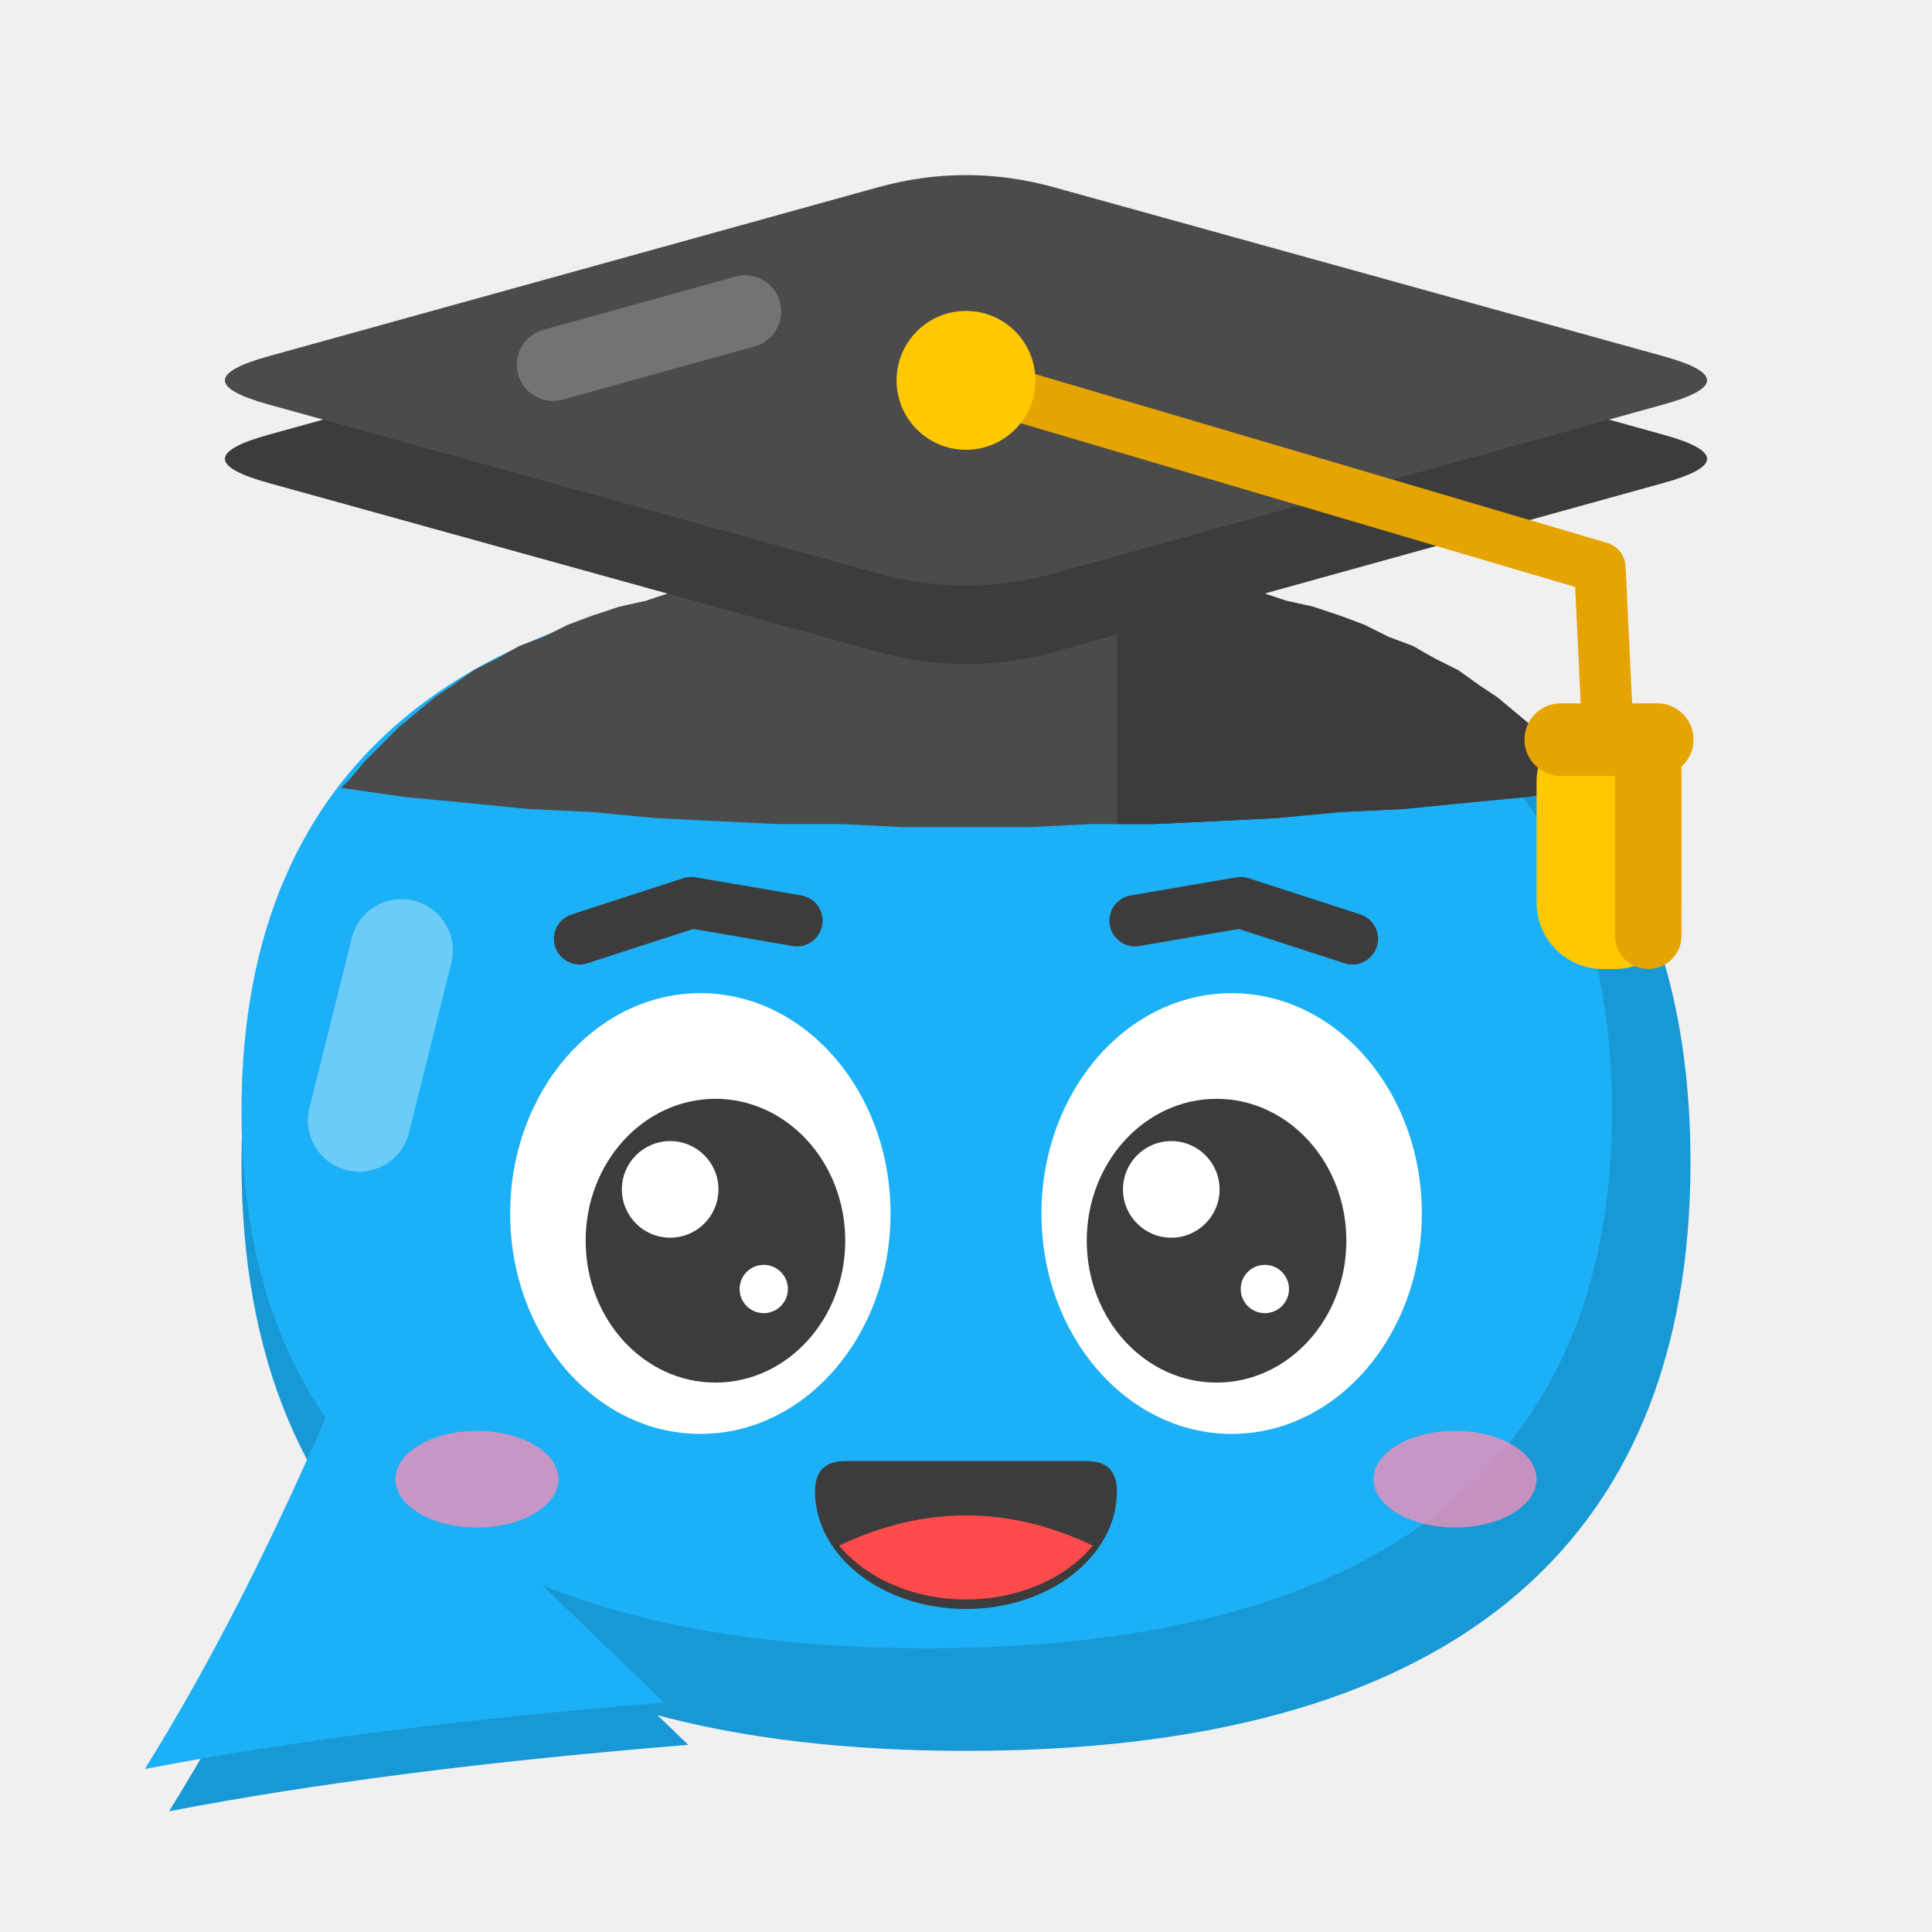
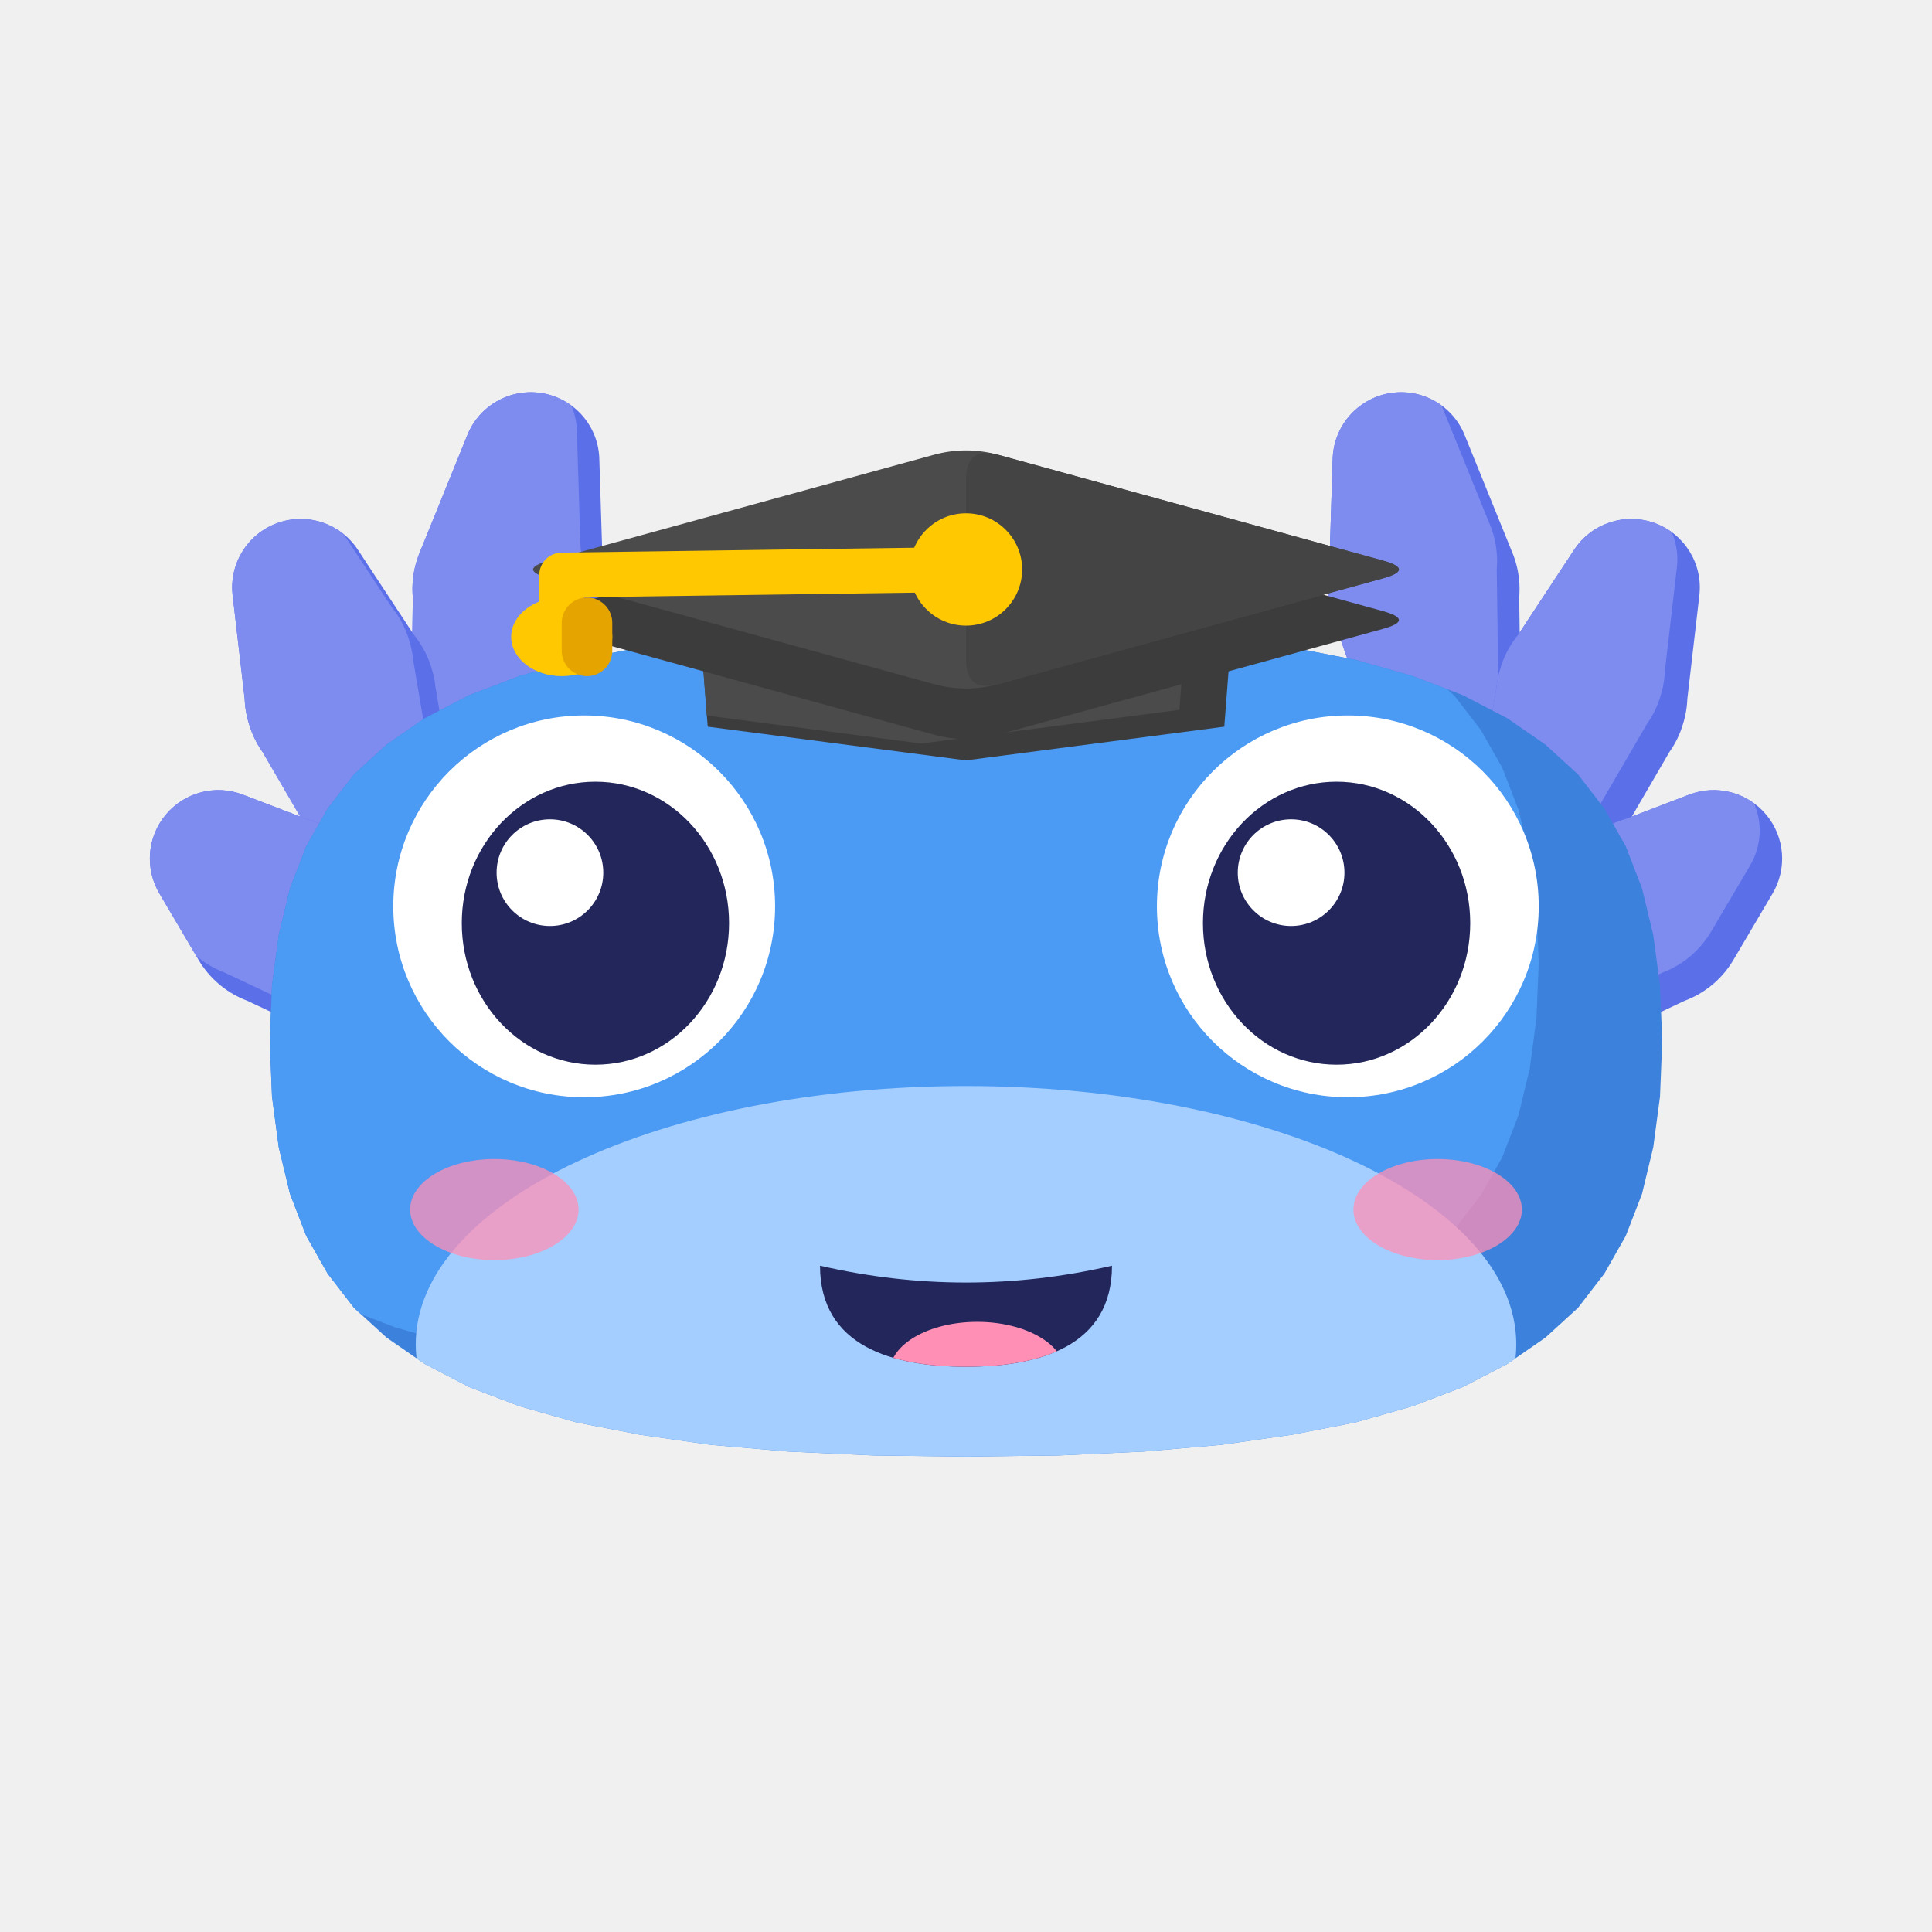
<svg xmlns="http://www.w3.org/2000/svg" viewBox="0 0 64 64" width="64" height="64">
-   <path d="M12 47.4Q8.9 54.7 5.6 60Q12.9 58.6 22.8 57.8Z" fill="#1899D6" />
-   <path d="M32 19C47.8 19 56 25.6 56 38.5C56 51.4 47.8 58 32 58C16.2 58 8 51.4 8 38.5C8 25.6 16.2 19 32 19Z" fill="#1899D6" />
-   <path d="M11.2 46Q8.1 53.3 4.8 58.6Q12.1 57.2 22 56.4Z" fill="#1CB0F6" />
-   <path d="M30.7 19C45.7 19 53.4 25.1 53.4 36.8C53.4 48.5 45.7 54.6 30.7 54.6C15.7 54.6 8 48.5 8 36.8C8 25.1 15.7 19 30.7 19Z" fill="#1CB0F6" />
-   <rect x="10.9" y="29.7" width="3.4" height="9.2" rx="1.7" fill="#FFFFFF" transform="rotate(14 12.6 34.3)" opacity=".35" />
-   <ellipse cx="23.2" cy="40.2" rx="6.3" ry="7.3" fill="#FFFFFF" />
-   <ellipse cx="23.7" cy="41.1" rx="4.3" ry="4.7" fill="#3C3C3C" />
-   <circle cx="22.2" cy="39.4" r="1.6" fill="#FFFFFF" />
-   <circle cx="25.3" cy="42.7" r="0.8" fill="#FFFFFF" />
-   <path d="M19.2 31.1L22.9 29.9L26.4 30.5" fill="none" stroke="#3C3C3C" stroke-width="1.7" stroke-linecap="round" stroke-linejoin="round" />
-   <ellipse cx="40.8" cy="40.2" rx="6.3" ry="7.3" fill="#FFFFFF" />
-   <ellipse cx="40.3" cy="41.1" rx="4.3" ry="4.7" fill="#3C3C3C" />
-   <circle cx="38.8" cy="39.4" r="1.6" fill="#FFFFFF" />
-   <circle cx="41.9" cy="42.7" r="0.8" fill="#FFFFFF" />
-   <path d="M37.6 30.5L41.1 29.9L44.8 31.1" fill="none" stroke="#3C3C3C" stroke-width="1.7" stroke-linecap="round" stroke-linejoin="round" />
-   <ellipse cx="15.8" cy="49" rx="2.7" ry="1.6" fill="#FF8FB5" opacity=".75" />
-   <ellipse cx="48.2" cy="49" rx="2.7" ry="1.6" fill="#FF8FB5" opacity=".75" />
-   <path d="M28 48.4H36Q37 48.4 37 49.4A5 3.9 0 0 1 27 49.4Q27 48.4 28 48.4Z" fill="#3C3C3C" />
-   <path d="M27.8 51.2Q32 49.2 36.2 51.2A5 3.9 0 0 1 27.8 51.2Z" fill="#FF4B4B" />
-   <path d="M11.3 26.1L11.6 25.8L12.1 25.2L12.6 24.7L13.2 24.1L13.8 23.6L14.4 23.1L15 22.7L15.7 22.2L16.5 21.8L17.2 21.4L18 21.1L18.8 20.7L19.6 20.4L20.5 20.1L21.4 19.9L22.3 19.6L23.3 19.4L24.3 19.2L25.3 19.1L26.3 18.9L27.4 18.8L28.5 18.7L29.6 18.7L30.8 18.6L32 18.6L33.2 18.6L34.4 18.7L35.5 18.7L36.6 18.8L37.7 18.9L38.7 19.1L39.7 19.2L40.7 19.4L41.7 19.6L42.6 19.9L43.5 20.1L44.4 20.4L45.2 20.7L46 21.1L46.8 21.4L47.5 21.8L48.3 22.2L49 22.7L49.6 23.1L50.2 23.6L50.8 24.1L51.4 24.7L51.9 25.2L52.4 25.8L52.7 26.1L50.6 26.4L48.5 26.6L46.5 26.8L44.4 26.9L42.3 27.1L40.3 27.2L38.2 27.3L36.1 27.3L34.1 27.4L32 27.4L29.9 27.4L27.9 27.3L25.8 27.3L23.7 27.2L21.7 27.1L19.6 26.9L17.5 26.8L15.5 26.6L13.4 26.4Z" fill="#4B4B4B" />
-   <path d="M37 18.8L37.7 18.9L38.7 19.1L39.7 19.2L40.7 19.4L41.7 19.6L42.6 19.9L43.5 20.1L44.4 20.4L45.2 20.7L46 21.1L46.8 21.4L47.5 21.8L48.3 22.2L49 22.7L49.6 23.1L50.2 23.6L50.8 24.1L51.4 24.7L51.9 25.2L52.4 25.8L52.7 26.1L50.6 26.4L48.5 26.6L46.5 26.8L44.4 26.9L42.3 27.1L40.3 27.2L38.2 27.3L37 27.3Z" fill="#3C3C3C" />
-   <path d="M8.9 16Q6 15.2 8.9 14.4L29.1 8.8Q32 8 34.9 8.8L55.1 14.4Q58 15.2 55.1 16L34.9 21.6Q32 22.4 29.1 21.6Z" fill="#3C3C3C" />
-   <path d="M8.9 13.4Q6 12.6 8.9 11.8L29.1 6.2Q32 5.4 34.9 6.2L55.1 11.8Q58 12.6 55.1 13.4L34.9 19Q32 19.8 29.1 19Z" fill="#4B4B4B" />
-   <rect x="17" y="10" width="9" height="2.4" rx="1.2" fill="#FFFFFF" transform="rotate(-15.5 21.5 11.2)" opacity=".22" />
-   <path d="M32 12.6L53 18.8L53.3 25.1" fill="none" stroke="#E5A400" stroke-width="1.7" stroke-linecap="round" stroke-linejoin="round" />
-   <rect x="50.9" y="23.7" width="4.8" height="8.4" rx="2.2" fill="#FFC800" />
-   <rect x="53.5" y="23.7" width="2.2" height="8.4" rx="1.1" fill="#E5A400" />
-   <rect x="50.5" y="23.3" width="5.6" height="2.4" rx="1.2" fill="#E5A400" />
-   <circle cx="32" cy="12.6" r="2.3" fill="#FFC800" />
+   <g transform="translate(32 33) scale(0.186)">
+     <g transform="translate(-220 -120)">
+       <clipPath id="lo1">
+         <path d="M154.5 53A17 17 0 1 0 121.5 47.2L121 83.9A11 11 0 0 0 142.4 87.6ZM154.7 24.5A12.2 12.2 0 0 0 131.1 20.3L122.7 41A17 17 0 1 0 155.4 46.8Z" />
+       </clipPath>
+       <g clip-path="url(#lo1)">
+         <rect x="119" y="10.7" width="38.5" height="86.2" fill="#5B6FE8" />
+         <path d="M154.5 53A17 17 0 1 0 121.5 47.2L121 83.9A11 11 0 0 0 142.4 87.6ZM154.7 24.5A12.2 12.2 0 0 0 131.1 20.3L122.7 41A17 17 0 1 0 155.4 46.8Z" fill="#7E8CF0" transform="translate(-4 -5)" />
+       </g>
+       <clipPath id="lo2">
+         <path d="M125.3 63.7A17 17 0 1 0 93.9 75.1L110.5 103.6A11 11 0 0 0 130.8 96.2ZM111.7 40.5A12.2 12.2 0 0 0 89.4 48.7L91.7 68.5A17 17 0 1 0 122.7 57.2Z" />
+       </clipPath>
+       <g clip-path="url(#lo2)">
+         <rect x="87.4" y="33.1" width="45.6" height="77.9" fill="#5B6FE8" />
+         <path d="M125.3 63.7A17 17 0 1 0 93.9 75.1L110.5 103.6A11 11 0 0 0 130.8 96.2ZM111.7 40.5A12.2 12.2 0 0 0 89.4 48.7L91.7 68.5A17 17 0 1 0 122.7 57.2Z" fill="#7E8CF0" transform="translate(-4 -5)" />
+       </g>
+       <clipPath id="lo3">
+         <path d="M111.8 95A17 17 0 1 0 90.7 120.2L111.3 129.9A11 11 0 0 0 125 113.7ZM91.2 84.1A12.2 12.2 0 0 0 76.4 101.8L83.3 113.5A17 17 0 1 0 104 89Z" />
+       </clipPath>
+       <g clip-path="url(#lo3)">
+         <rect x="72.7" y="81.4" width="56.3" height="51.5" fill="#5B6FE8" />
+         <path d="M111.8 95A17 17 0 1 0 90.7 120.2L111.3 129.9A11 11 0 0 0 125 113.7ZM91.2 84.1A12.2 12.2 0 0 0 76.4 101.8L83.3 113.5A17 17 0 1 0 104 89Z" fill="#7E8CF0" transform="translate(-4 -5)" />
+       </g>
+       <clipPath id="lo4">
+         <path d="M318.5 47.2A17 17 0 1 0 285.5 53L297.6 87.6A11 11 0 0 0 319 83.9ZM308.9 20.3A12.2 12.2 0 0 0 285.3 24.5L284.6 46.8A17 17 0 1 0 317.3 41Z" />
+       </clipPath>
+       <g clip-path="url(#lo4)">
+         <rect x="282.5" y="10.7" width="38.5" height="86.2" fill="#5B6FE8" />
+         <path d="M318.5 47.2A17 17 0 1 0 285.5 53L297.6 87.6A11 11 0 0 0 319 83.9ZM308.9 20.3A12.2 12.2 0 0 0 285.3 24.5L284.6 46.8A17 17 0 1 0 317.3 41Z" fill="#7E8CF0" transform="translate(-4 -5)" />
+       </g>
+       <clipPath id="lo5">
+         <path d="M346.1 75.1A17 17 0 1 0 314.7 63.7L309.2 96.2A11 11 0 0 0 329.5 103.6ZM350.6 48.7A12.2 12.2 0 0 0 328.3 40.5L317.3 57.2A17 17 0 1 0 348.3 68.5Z" />
+       </clipPath>
+       <g clip-path="url(#lo5)">
+         <rect x="307.1" y="33.1" width="45.6" height="77.9" fill="#5B6FE8" />
+         <path d="M346.1 75.1A17 17 0 1 0 314.7 63.7L309.2 96.2A11 11 0 0 0 329.5 103.6ZM350.6 48.7A12.2 12.2 0 0 0 328.3 40.5L317.3 57.2A17 17 0 1 0 348.3 68.5Z" fill="#7E8CF0" transform="translate(-4 -5)" />
+       </g>
+       <clipPath id="lo6">
+         <path d="M349.3 120.2A17 17 0 1 0 328.2 95L315 113.7A11 11 0 0 0 328.7 129.9ZM363.6 101.8A12.2 12.2 0 0 0 348.8 84.1L336 89A17 17 0 1 0 356.7 113.5Z" />
+       </clipPath>
+       <g clip-path="url(#lo6)">
+         <rect x="311" y="81.4" width="56.3" height="51.5" fill="#5B6FE8" />
+         <path d="M349.3 120.2A17 17 0 1 0 328.2 95L315 113.7A11 11 0 0 0 328.7 129.9ZM363.6 101.8A12.2 12.2 0 0 0 348.8 84.1L336 89A17 17 0 1 0 356.7 113.5Z" fill="#7E8CF0" transform="translate(-4 -5)" />
+       </g>
+       <clipPath id="lo7">
+         <path d="M220 54L203.5 54.2L188.3 54.9L174.5 56.1L161.9 57.9L150.6 60.1L140.4 63L131.5 66.4L123.6 70.5L116.8 75.2L111 80.5L106.3 86.6L102.5 93.3L99.6 100.8L97.6 109.1L96.4 118.1L96 128L96.4 137.9L97.6 146.9L99.6 155.2L102.5 162.7L106.3 169.4L111 175.5L116.8 180.8L123.6 185.5L131.5 189.6L140.4 193L150.6 195.9L161.9 198.1L174.5 199.9L188.3 201.1L203.5 201.8L220 202L236.5 201.8L251.7 201.1L265.5 199.9L278.1 198.1L289.4 195.9L299.6 193L308.5 189.6L316.4 185.5L323.2 180.8L329 175.5L333.7 169.4L337.5 162.7L340.4 155.2L342.4 146.9L343.6 137.9L344 128L343.6 118.1L342.4 109.1L340.4 100.8L337.5 93.3L333.7 86.6L329 80.5L323.2 75.2L316.4 70.5L308.5 66.4L299.6 63L289.4 60.1L278.1 57.9L265.5 56.1L251.7 54.9L236.5 54.2L220 54ZM192 104A40 40 0 1 0 112 104A40 40 0 1 0 192 104ZM328 104A40 40 0 1 0 248 104A40 40 0 1 0 328 104Z" />
+       </clipPath>
+       <g clip-path="url(#lo7)">
+         <rect x="94" y="52" width="252" height="152" fill="#3C81DB" />
+         <path d="M220 54L203.5 54.2L188.3 54.9L174.5 56.1L161.9 57.9L150.6 60.1L140.4 63L131.5 66.4L123.6 70.5L116.8 75.2L111 80.5L106.3 86.6L102.5 93.3L99.6 100.8L97.6 109.1L96.4 118.1L96 128L96.4 137.9L97.6 146.9L99.6 155.2L102.5 162.7L106.3 169.4L111 175.5L116.8 180.8L123.6 185.5L131.5 189.6L140.4 193L150.6 195.9L161.9 198.1L174.5 199.9L188.3 201.1L203.5 201.8L220 202L236.5 201.8L251.7 201.1L265.5 199.9L278.1 198.1L289.4 195.9L299.6 193L308.5 189.6L316.4 185.5L323.2 180.8L329 175.5L333.7 169.4L337.5 162.7L340.4 155.2L342.4 146.9L343.6 137.9L344 128L343.6 118.1L342.4 109.1L340.4 100.8L337.5 93.3L333.7 86.6L329 80.5L323.2 75.2L316.4 70.5L308.5 66.4L299.6 63L289.4 60.1L278.1 57.9L265.5 56.1L251.7 54.9L236.5 54.2L220 54ZM192 104A40 40 0 1 0 112 104A40 40 0 1 0 192 104ZM328 104A40 40 0 1 0 248 104A40 40 0 1 0 328 104Z" fill="#4B9AF3" transform="translate(-22 -14)" />
+         <ellipse cx="220" cy="182" rx="98" ry="46" fill="#A4CEFF" />
+       </g>
+       <ellipse cx="136" cy="158" rx="15" ry="9" fill="#FF8FB5" opacity=".75" />
+       <ellipse cx="304" cy="158" rx="15" ry="9" fill="#FF8FB5" opacity=".75" />
+       <circle cx="152" cy="104" r="34" fill="#FFFFFF" />
+       <ellipse cx="154" cy="107" rx="23.8" ry="25.2" fill="#22265A" />
+       <circle cx="145.9" cy="98" r="9.5" fill="#FFFFFF" />
+       <circle cx="288" cy="104" r="34" fill="#FFFFFF" />
+       <ellipse cx="286" cy="107" rx="23.8" ry="25.2" fill="#22265A" />
+       <circle cx="277.9" cy="98" r="9.5" fill="#FFFFFF" />
+       <clipPath id="lo8">
+         <path d="M194 168Q220 174 246 168C246 182.4 233 186 220 186C207 186 194 182.4 194 168Z" />
+       </clipPath>
+       <g clip-path="url(#lo8)">
+         <path d="M194 168Q220 174 246 168C246 182.4 233 186 220 186C207 186 194 182.4 194 168Z" fill="#22265A" />
+         <ellipse cx="222" cy="187" rx="15.6" ry="9" fill="#FF8FB5" />
+       </g>
+       <clipPath id="lo9">
+         <path d="M220 78L266 72L268 46L172 46L174 72Z" />
+       </clipPath>
+       <g clip-path="url(#lo9)">
+         <rect x="170" y="44" width="100" height="36" fill="#3C3C3C" />
+         <path d="M220 78L266 72L268 46L172 46L174 72Z" fill="#4B4B4B" transform="translate(-8 -3)" />
+       </g>
+       <path d="M145.8 54.6Q140 53 145.8 51.4L214.2 32.6Q220 31 225.8 32.6L294.2 51.4Q300 53 294.2 54.6L225.8 73.4Q220 75 214.2 73.4Z" fill="#3C3C3C" />
+       <path d="M145.8 45.6Q140 44 145.8 42.4L214.2 23.6Q220 22 225.8 23.6L294.2 42.4Q300 44 294.2 45.6L225.8 64.4Q220 66 214.2 64.4Z" fill="#4B4B4B" />
+       <path d="M220 28Q220 22 225.8 23.6L294.2 42.4Q300 44 294.2 45.6L225.8 64.4Q220 66 220 60Z" fill="#444444" />
+       <path d="M220 44L148 45L148 52" fill="none" stroke="#FFC800" stroke-width="8" stroke-linecap="round" stroke-linejoin="round" />
+       <rect x="139" y="49" width="18" height="14" rx="9" fill="#FFC800" />
+       <rect x="148" y="49" width="9" height="14" rx="4.5" fill="#E5A400" />
+       <circle cx="220" cy="44" r="10" fill="#FFC800" />
+     </g>
+   </g>
</svg>
